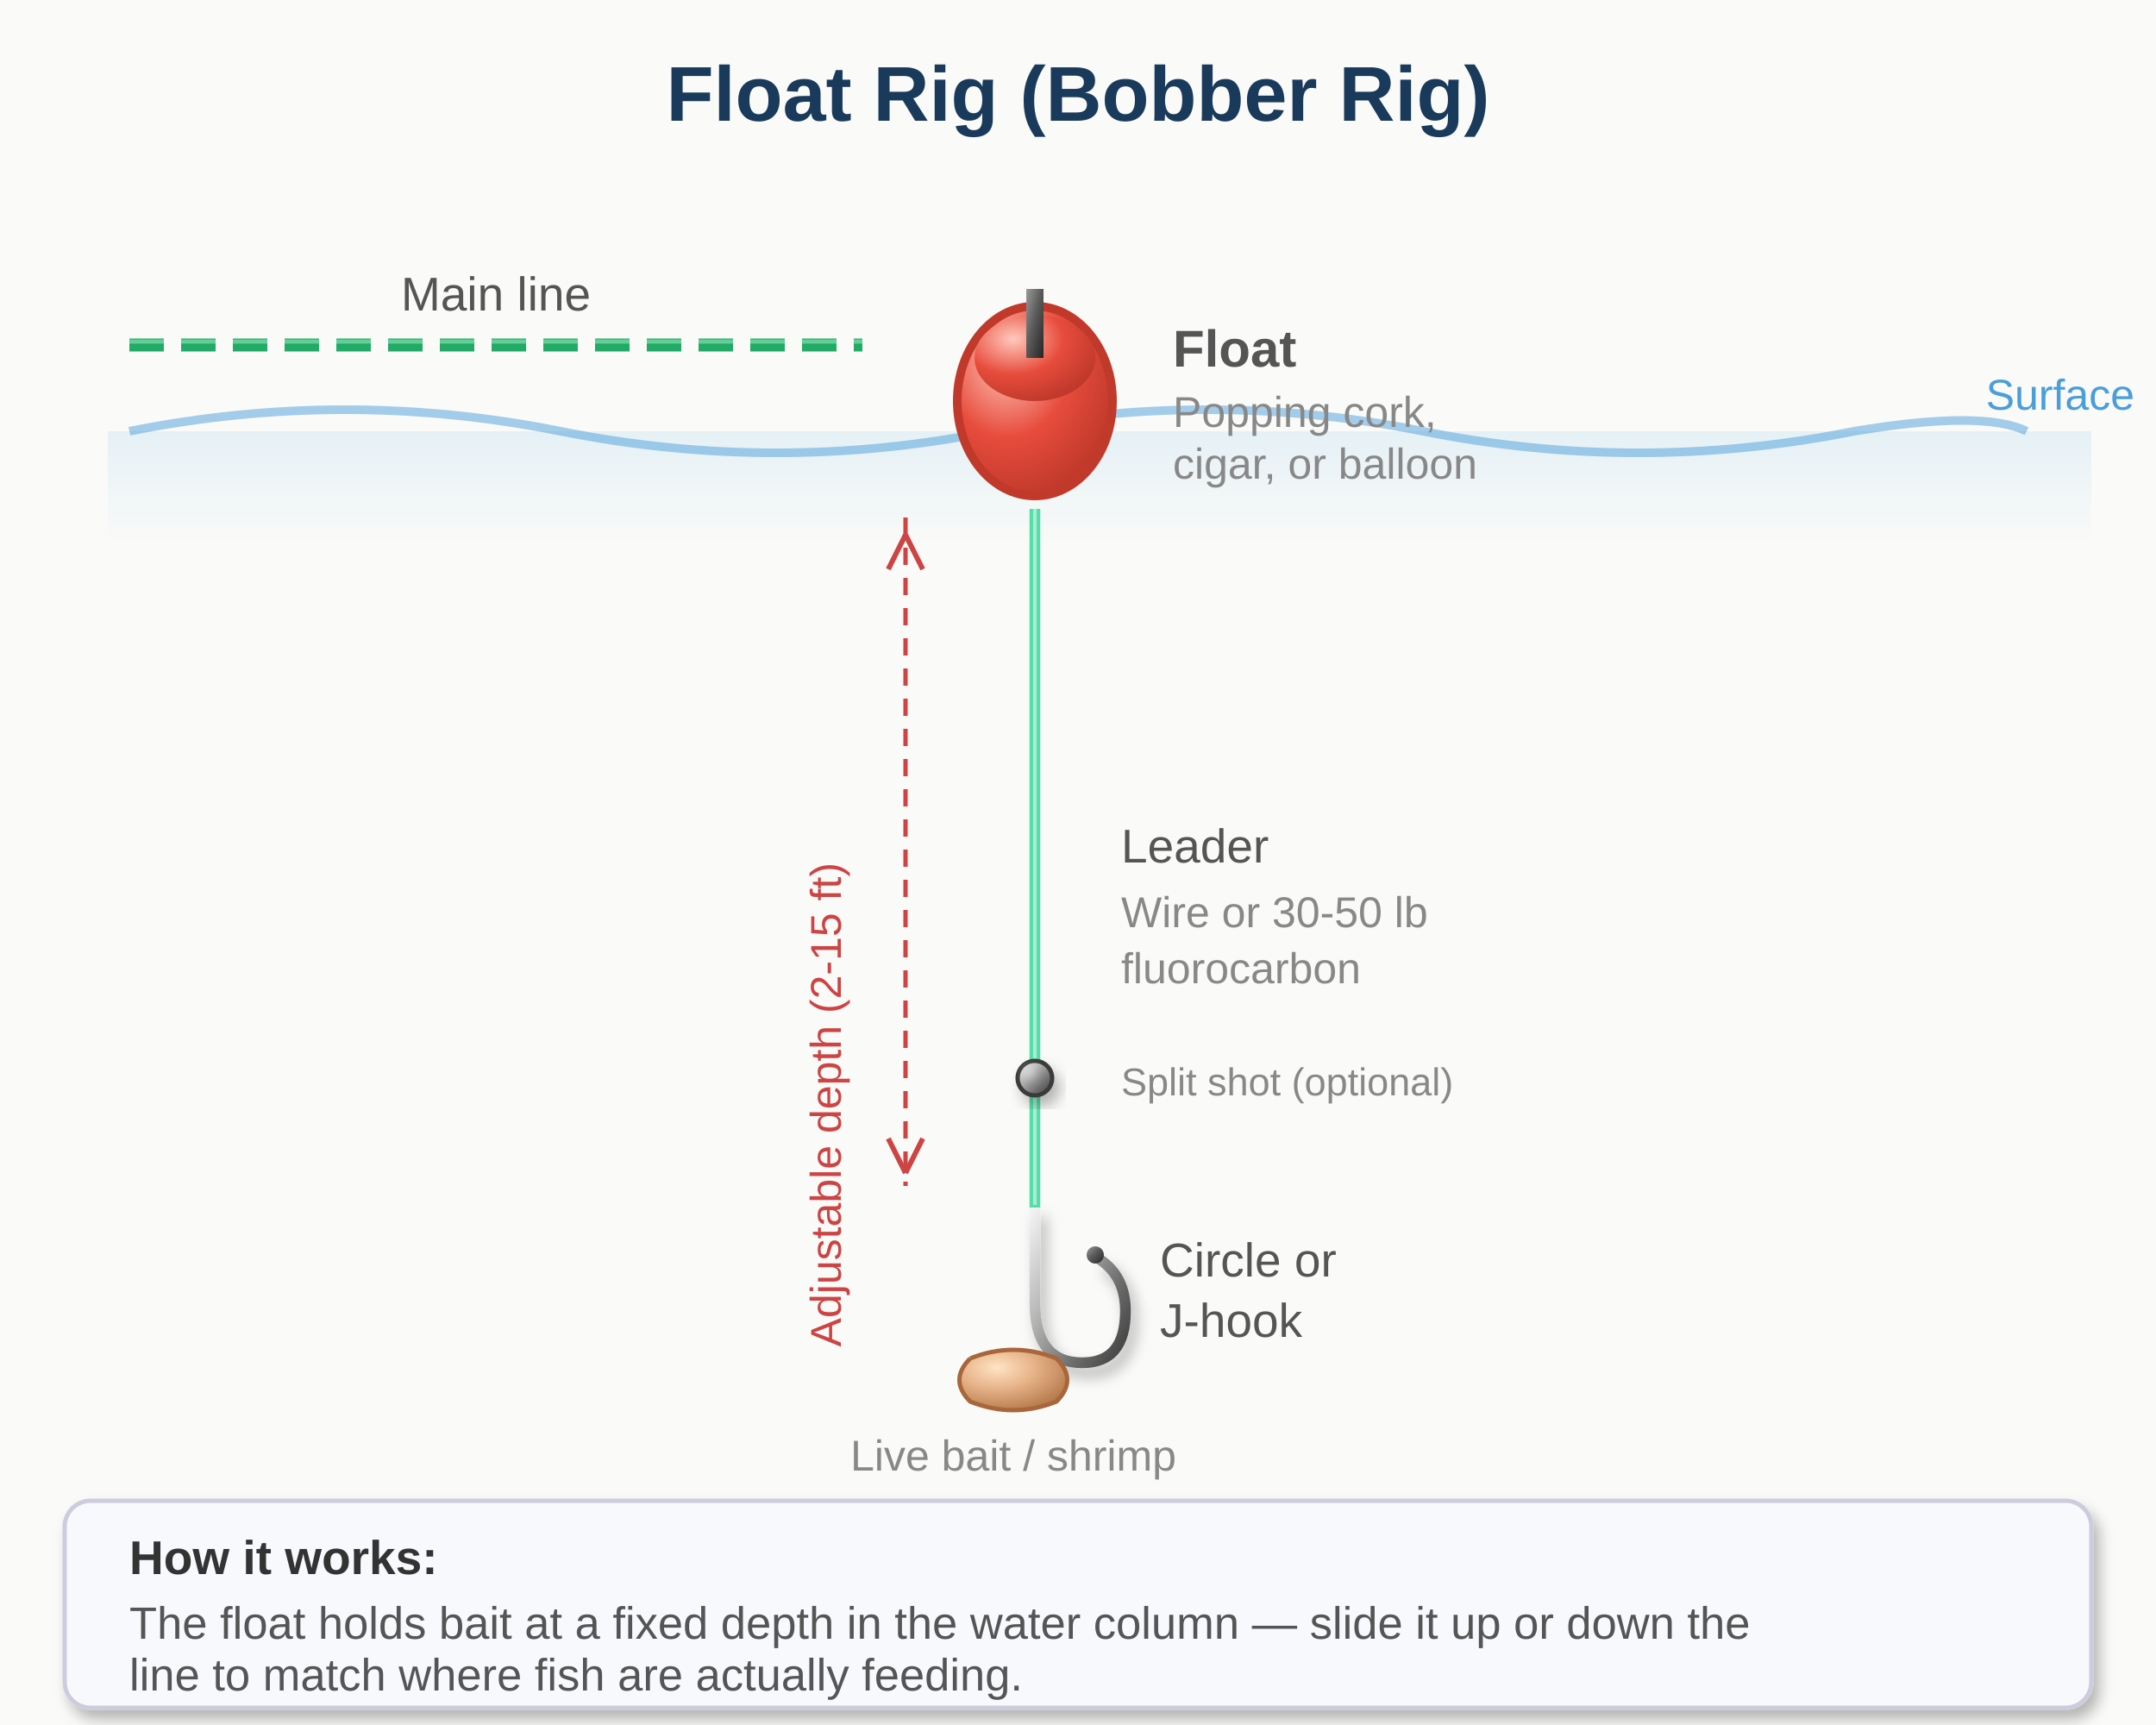
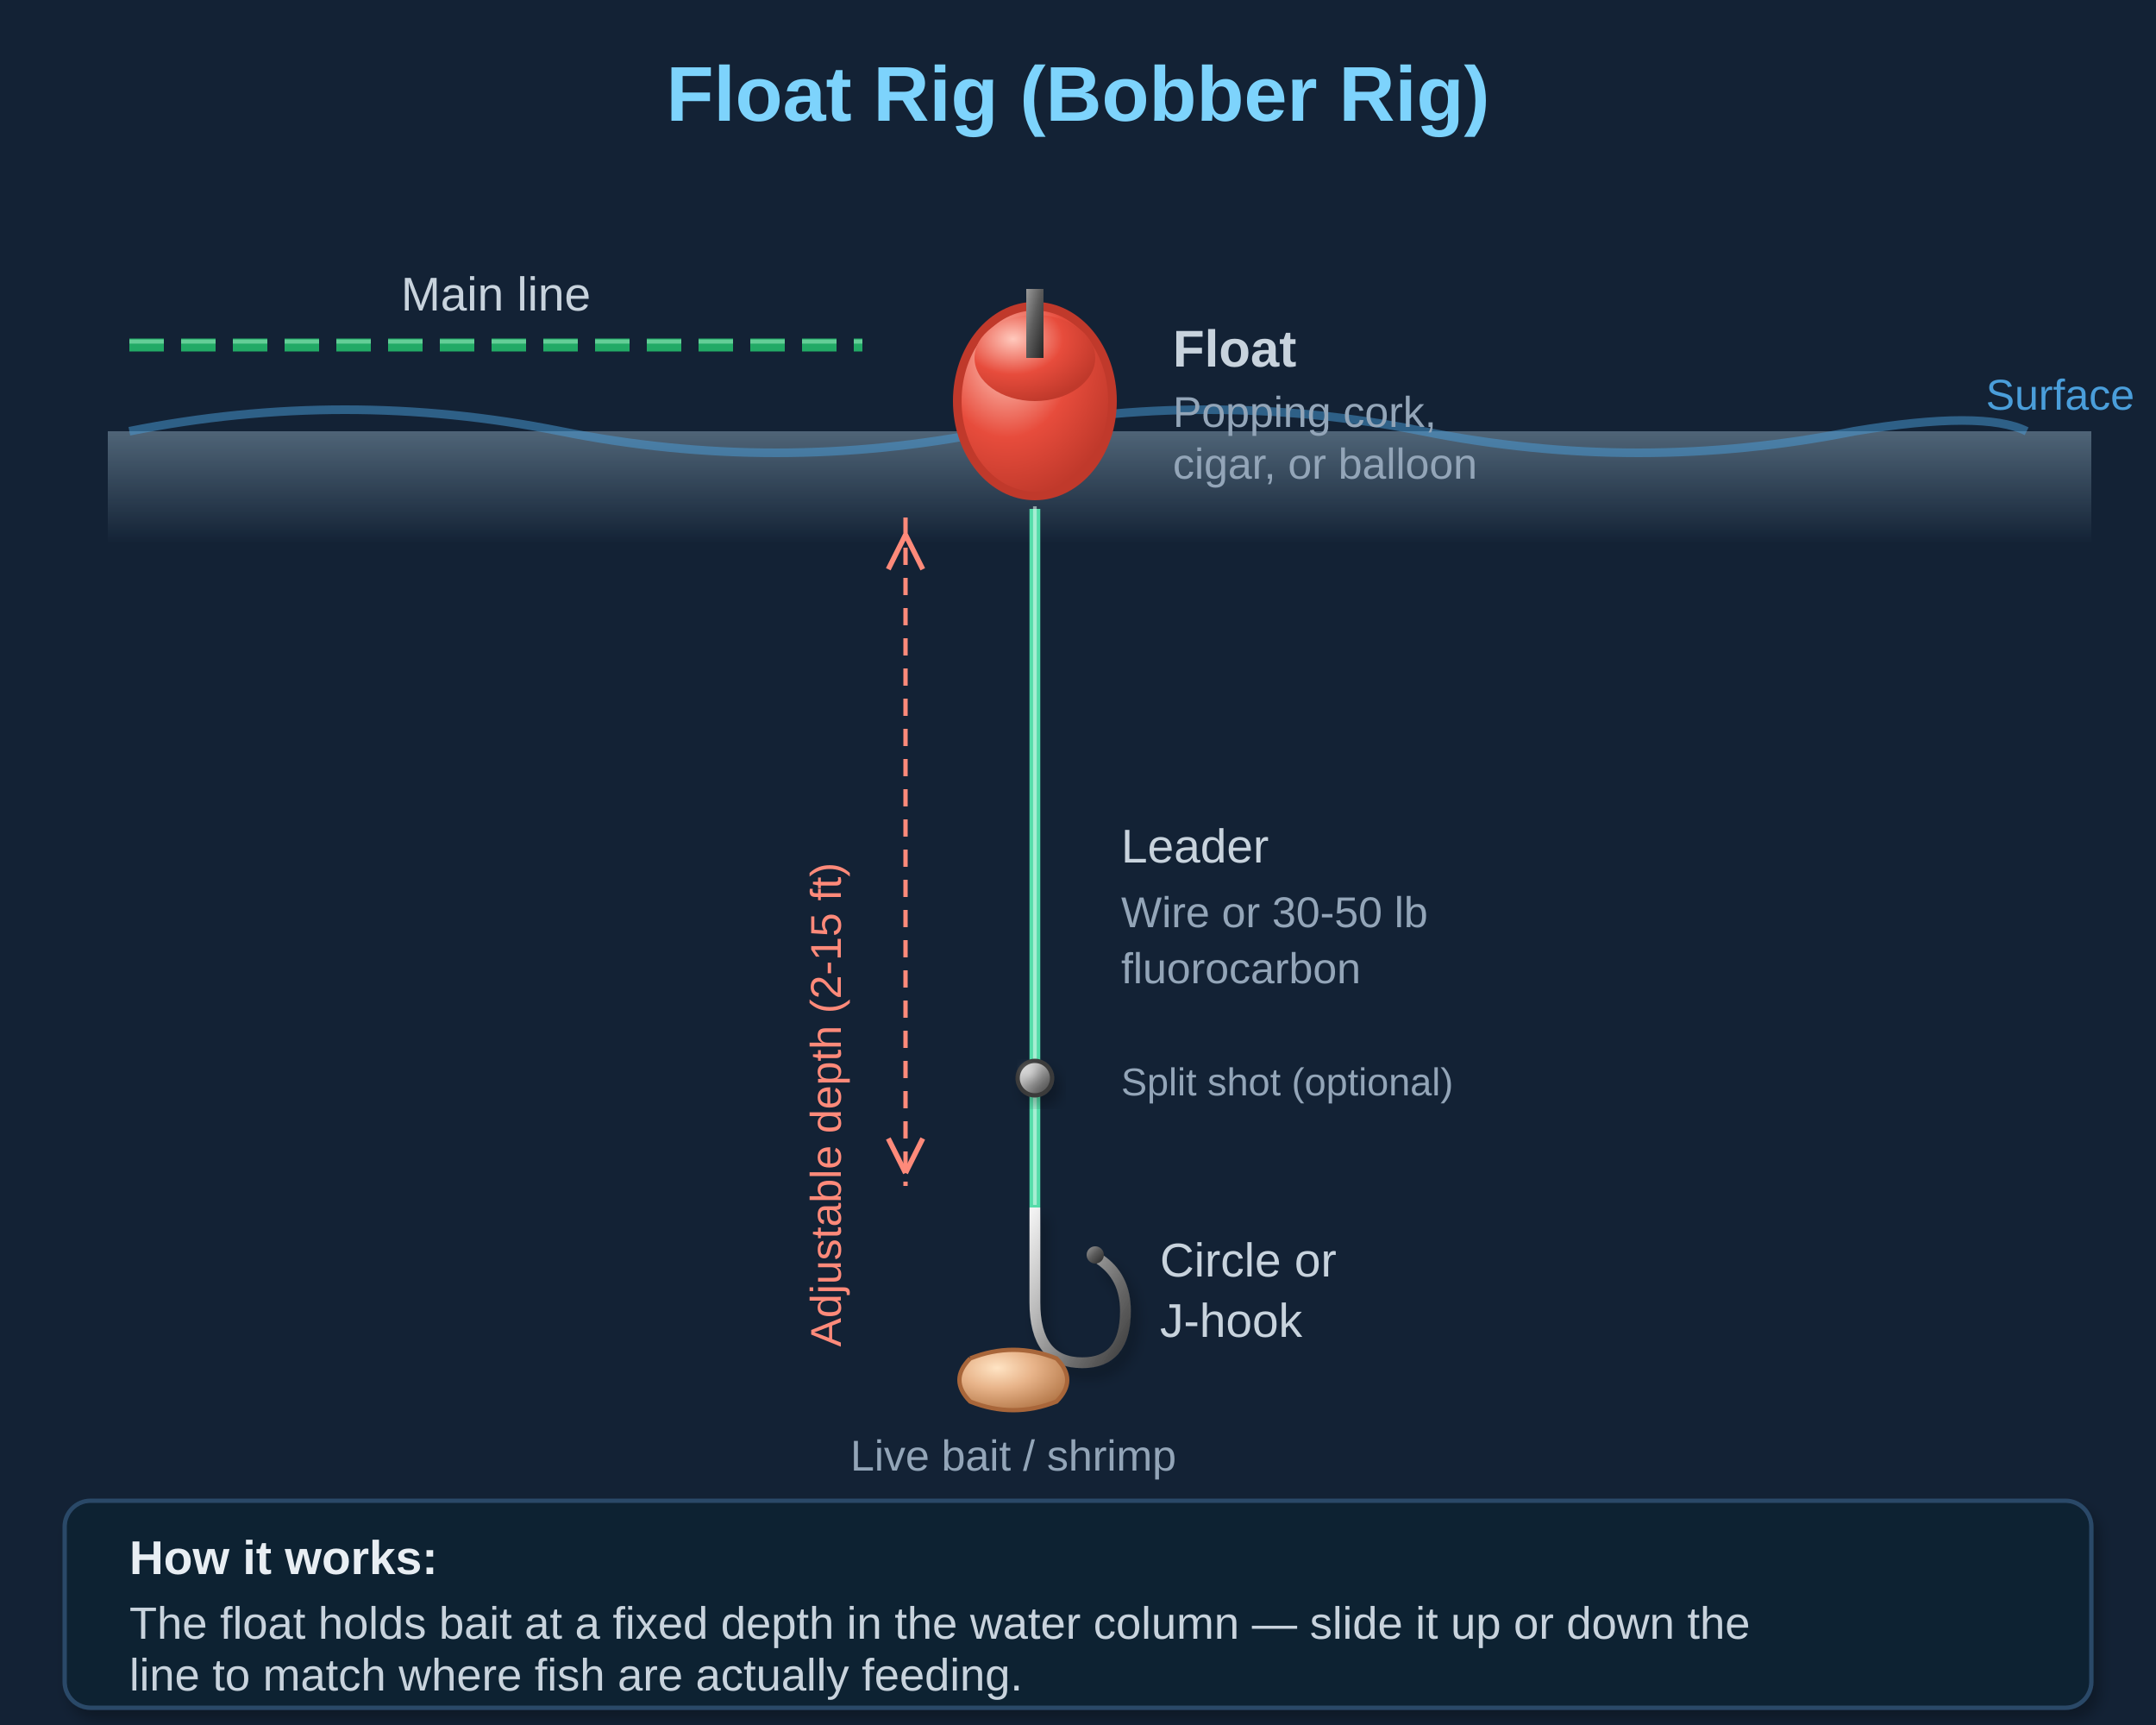
<svg xmlns="http://www.w3.org/2000/svg" viewBox="0 0 500 400" font-family="Arial, sans-serif">
-   <rect x="0" y="0" width="500" height="400" fill="#FAFAF8" />
+   <rect x="0" y="0" width="500" height="400" fill="#132235" />
  <defs>
    <linearGradient id="waterTint" x1="0" y1="0" x2="0" y2="1">
      <stop offset="0%" stop-color="#bfe0f2" stop-opacity="0.35" />
      <stop offset="100%" stop-color="#bfe0f2" stop-opacity="0" />
    </linearGradient>
  </defs>
  <defs>
    <radialGradient id="beadGrad_e74c3c" cx="32%" cy="28%" r="75%">
      <stop offset="0%" stop-color="#ffc9bd" />
      <stop offset="55%" stop-color="#e74c3c" />
      <stop offset="100%" stop-color="#c0392b" />
    </radialGradient>
  </defs>
  <defs>
    <radialGradient id="baitGrad" cx="35%" cy="30%" r="75%">
      <stop offset="0%" stop-color="#ffe4c4" />
      <stop offset="45%" stop-color="#e8b48a" />
      <stop offset="100%" stop-color="#b5794a" />
    </radialGradient>
    <filter id="glossBlur" x="-60%" y="-60%" width="220%" height="220%">
      <feGaussianBlur stdDeviation="1.1" />
    </filter>
  </defs>
  <defs>
    <linearGradient id="steelGrad" x1="0%" y1="0%" x2="100%" y2="100%">
      <stop offset="0%" stop-color="#f2f2f2" />
      <stop offset="35%" stop-color="#b8b8b8" />
      <stop offset="70%" stop-color="#6e6e6e" />
      <stop offset="100%" stop-color="#3d3d3d" />
    </linearGradient>
    <linearGradient id="steelGradDark" x1="0%" y1="0%" x2="100%" y2="100%">
      <stop offset="0%" stop-color="#9a9a9a" />
      <stop offset="45%" stop-color="#5c5c5c" />
      <stop offset="100%" stop-color="#242424" />
    </linearGradient>
    <radialGradient id="leadGrad" cx="32%" cy="30%" r="75%">
      <stop offset="0%" stop-color="#e2e2e2" />
      <stop offset="35%" stop-color="#9a9a9a" />
      <stop offset="75%" stop-color="#5c5c5c" />
      <stop offset="100%" stop-color="#333333" />
    </radialGradient>
    <filter id="softShadow" x="-40%" y="-40%" width="180%" height="180%">
      <feDropShadow dx="1.4" dy="2.2" stdDeviation="1.6" flood-color="#000000" flood-opacity="0.28" />
    </filter>
  </defs>
-   <text x="250" y="28" text-anchor="middle" font-size="18" font-weight="bold" fill="#1a3a5c">Float Rig (Bobber Rig)</text>
+   <text x="250" y="28" text-anchor="middle" font-size="18" font-weight="bold" fill="#7DD3FC">Float Rig (Bobber Rig)</text>
  <rect x="25" y="100" width="460" height="26" fill="url(#waterTint)" />
  <path d="M30 100 Q80 90 130 100 Q180 110 230 100 Q280 90 330 100 Q380 110 430 100 Q460 95 470 100" fill="none" stroke="#4a9eda" stroke-width="2" opacity="0.5" />
  <text x="495" y="95" text-anchor="end" font-size="10" fill="#4a9eda">Surface</text>
  <line x1="30" y1="80" x2="200" y2="80" stroke="#2a6" stroke-width="3" stroke-dasharray="8,4" />
  <line x1="30" y1="79.2" x2="200" y2="79.2" stroke="#8fe6b8" stroke-width="0.96" stroke-dasharray="8,4" opacity="0.6" />
-   <text x="115" y="72" text-anchor="middle" font-size="11" fill="#555">Main line</text>
+   <text x="115" y="72" text-anchor="middle" font-size="11" fill="#c8d3dd">Main line</text>
  <g transform="translate(220, 75)">
    <ellipse cx="20" cy="18" rx="18" ry="22" fill="url(#beadGrad_e74c3c)" stroke="#c0392b" stroke-width="2" />
    <ellipse cx="20" cy="8" rx="14" ry="10" fill="url(#beadGrad_e74c3c)" stroke="#c0392b" stroke-width="0" />
    <rect x="18" y="-8" width="4" height="16" fill="url(#steelGradDark)" />
-     <text x="52" y="10" font-size="12" fill="#555" font-weight="bold">Float</text>
-     <text x="52" y="24" font-size="10" fill="#888">Popping cork,</text>
-     <text x="52" y="36" font-size="10" fill="#888">cigar, or balloon</text>
+     <text x="52" y="10" font-size="12" fill="#c8d3dd" font-weight="bold">Float</text>
+     <text x="52" y="24" font-size="10" fill="#93a5b8">Popping cork,</text>
+     <text x="52" y="36" font-size="10" fill="#93a5b8">cigar, or balloon</text>
  </g>
  <line x1="240" y1="118" x2="240" y2="280" stroke="#5da" stroke-width="2.5" />
  <line x1="240" y1="117.4" x2="240" y2="279.4" stroke="#e8fbf3" stroke-width="0.85" opacity="0.55" />
-   <line x1="210" y1="120" x2="210" y2="275" stroke="#c44" stroke-width="1" stroke-dasharray="4,3" />
-   <path d="M210 124 L206 132 M210 124 L214 132" fill="none" stroke="#c44" stroke-width="1.2" />
-   <path d="M210 272 L206 264 M210 272 L214 264" fill="none" stroke="#c44" stroke-width="1.2" />
-   <text x="195" y="200" text-anchor="end" font-size="10" fill="#c44" transform="rotate(-90, 195, 200)">Adjustable depth (2-15 ft)</text>
-   <text x="260" y="200" font-size="11" fill="#555">Leader</text>
-   <text x="260" y="215" font-size="10" fill="#888">Wire or 30-50 lb</text>
-   <text x="260" y="228" font-size="10" fill="#888">fluorocarbon</text>
+   <line x1="210" y1="120" x2="210" y2="275" stroke="#ff8a7a" stroke-width="1" stroke-dasharray="4,3" />
+   <path d="M210 124 L206 132 M210 124 L214 132" fill="none" stroke="#ff8a7a" stroke-width="1.2" />
+   <path d="M210 272 L206 264 M210 272 L214 264" fill="none" stroke="#ff8a7a" stroke-width="1.2" />
+   <text x="195" y="200" text-anchor="end" font-size="10" fill="#ff8a7a" transform="rotate(-90, 195, 200)">Adjustable depth (2-15 ft)</text>
+   <text x="260" y="200" font-size="11" fill="#c8d3dd">Leader</text>
+   <text x="260" y="215" font-size="10" fill="#93a5b8">Wire or 30-50 lb</text>
+   <text x="260" y="228" font-size="10" fill="#93a5b8">fluorocarbon</text>
  <circle cx="240" cy="250" r="4" fill="url(#steelGrad)" stroke="#3a3a3a" stroke-width="1" filter="url(#softShadow)" />
  <ellipse cx="238.7" cy="248.6" rx="1.3" ry="1.3" fill="#ffffff" opacity="0.5" filter="url(#glossBlur)" />
-   <text x="260" y="254" font-size="9" fill="#888">Split shot (optional)</text>
+   <text x="260" y="254" font-size="9" fill="#93a5b8">Split shot (optional)</text>
  <g transform="translate(227, 280)">
    <path d="M13 0 L13 22 Q13 36 24 36 Q34 36 34 24 Q34 16 28 12" fill="none" stroke="url(#steelGrad)" stroke-width="2.5" filter="url(#softShadow)" />
    <circle cx="27" cy="11" r="2" fill="url(#steelGradDark)" />
-     <text x="42" y="16" font-size="11" fill="#555">Circle or</text>
-     <text x="42" y="30" font-size="11" fill="#555">J-hook</text>
+     <text x="42" y="16" font-size="11" fill="#c8d3dd">Circle or</text>
+     <text x="42" y="30" font-size="11" fill="#c8d3dd">J-hook</text>
  </g>
  <g transform="translate(215, 315)">
    <path d="M10 0 Q20 -4 30 0 Q35 5 30 10 Q20 14 10 10 Q5 5 10 0" fill="url(#baitGrad)" stroke="#a8663a" stroke-width="1" />
-     <text x="20" y="26" text-anchor="middle" font-size="10" fill="#888">Live bait / shrimp</text>
+     <text x="20" y="26" text-anchor="middle" font-size="10" fill="#93a5b8">Live bait / shrimp</text>
  </g>
-   <rect x="15" y="348" width="470" height="48" rx="6" fill="#f7f9fc" stroke="#ccd" stroke-width="1" filter="url(#softShadow)" />
-   <text x="30" y="365" font-size="11" fill="#333" font-weight="bold">How it works:</text>
-   <text x="30" y="380" font-size="10.5" fill="#555">The float holds bait at a fixed depth in the water column — slide it up or down the</text>
-   <text x="30" y="392" font-size="10.5" fill="#555">line to match where fish are actually feeding.</text>
+   <rect x="15" y="348" width="470" height="48" rx="6" fill="#0f2032" stroke="#2c4a68" stroke-width="1" filter="url(#softShadow)" />
+   <text x="30" y="365" font-size="11" fill="#e8eef3" font-weight="bold">How it works:</text>
+   <text x="30" y="380" font-size="10.5" fill="#c8d3dd">The float holds bait at a fixed depth in the water column — slide it up or down the</text>
+   <text x="30" y="392" font-size="10.5" fill="#c8d3dd">line to match where fish are actually feeding.</text>
</svg>
